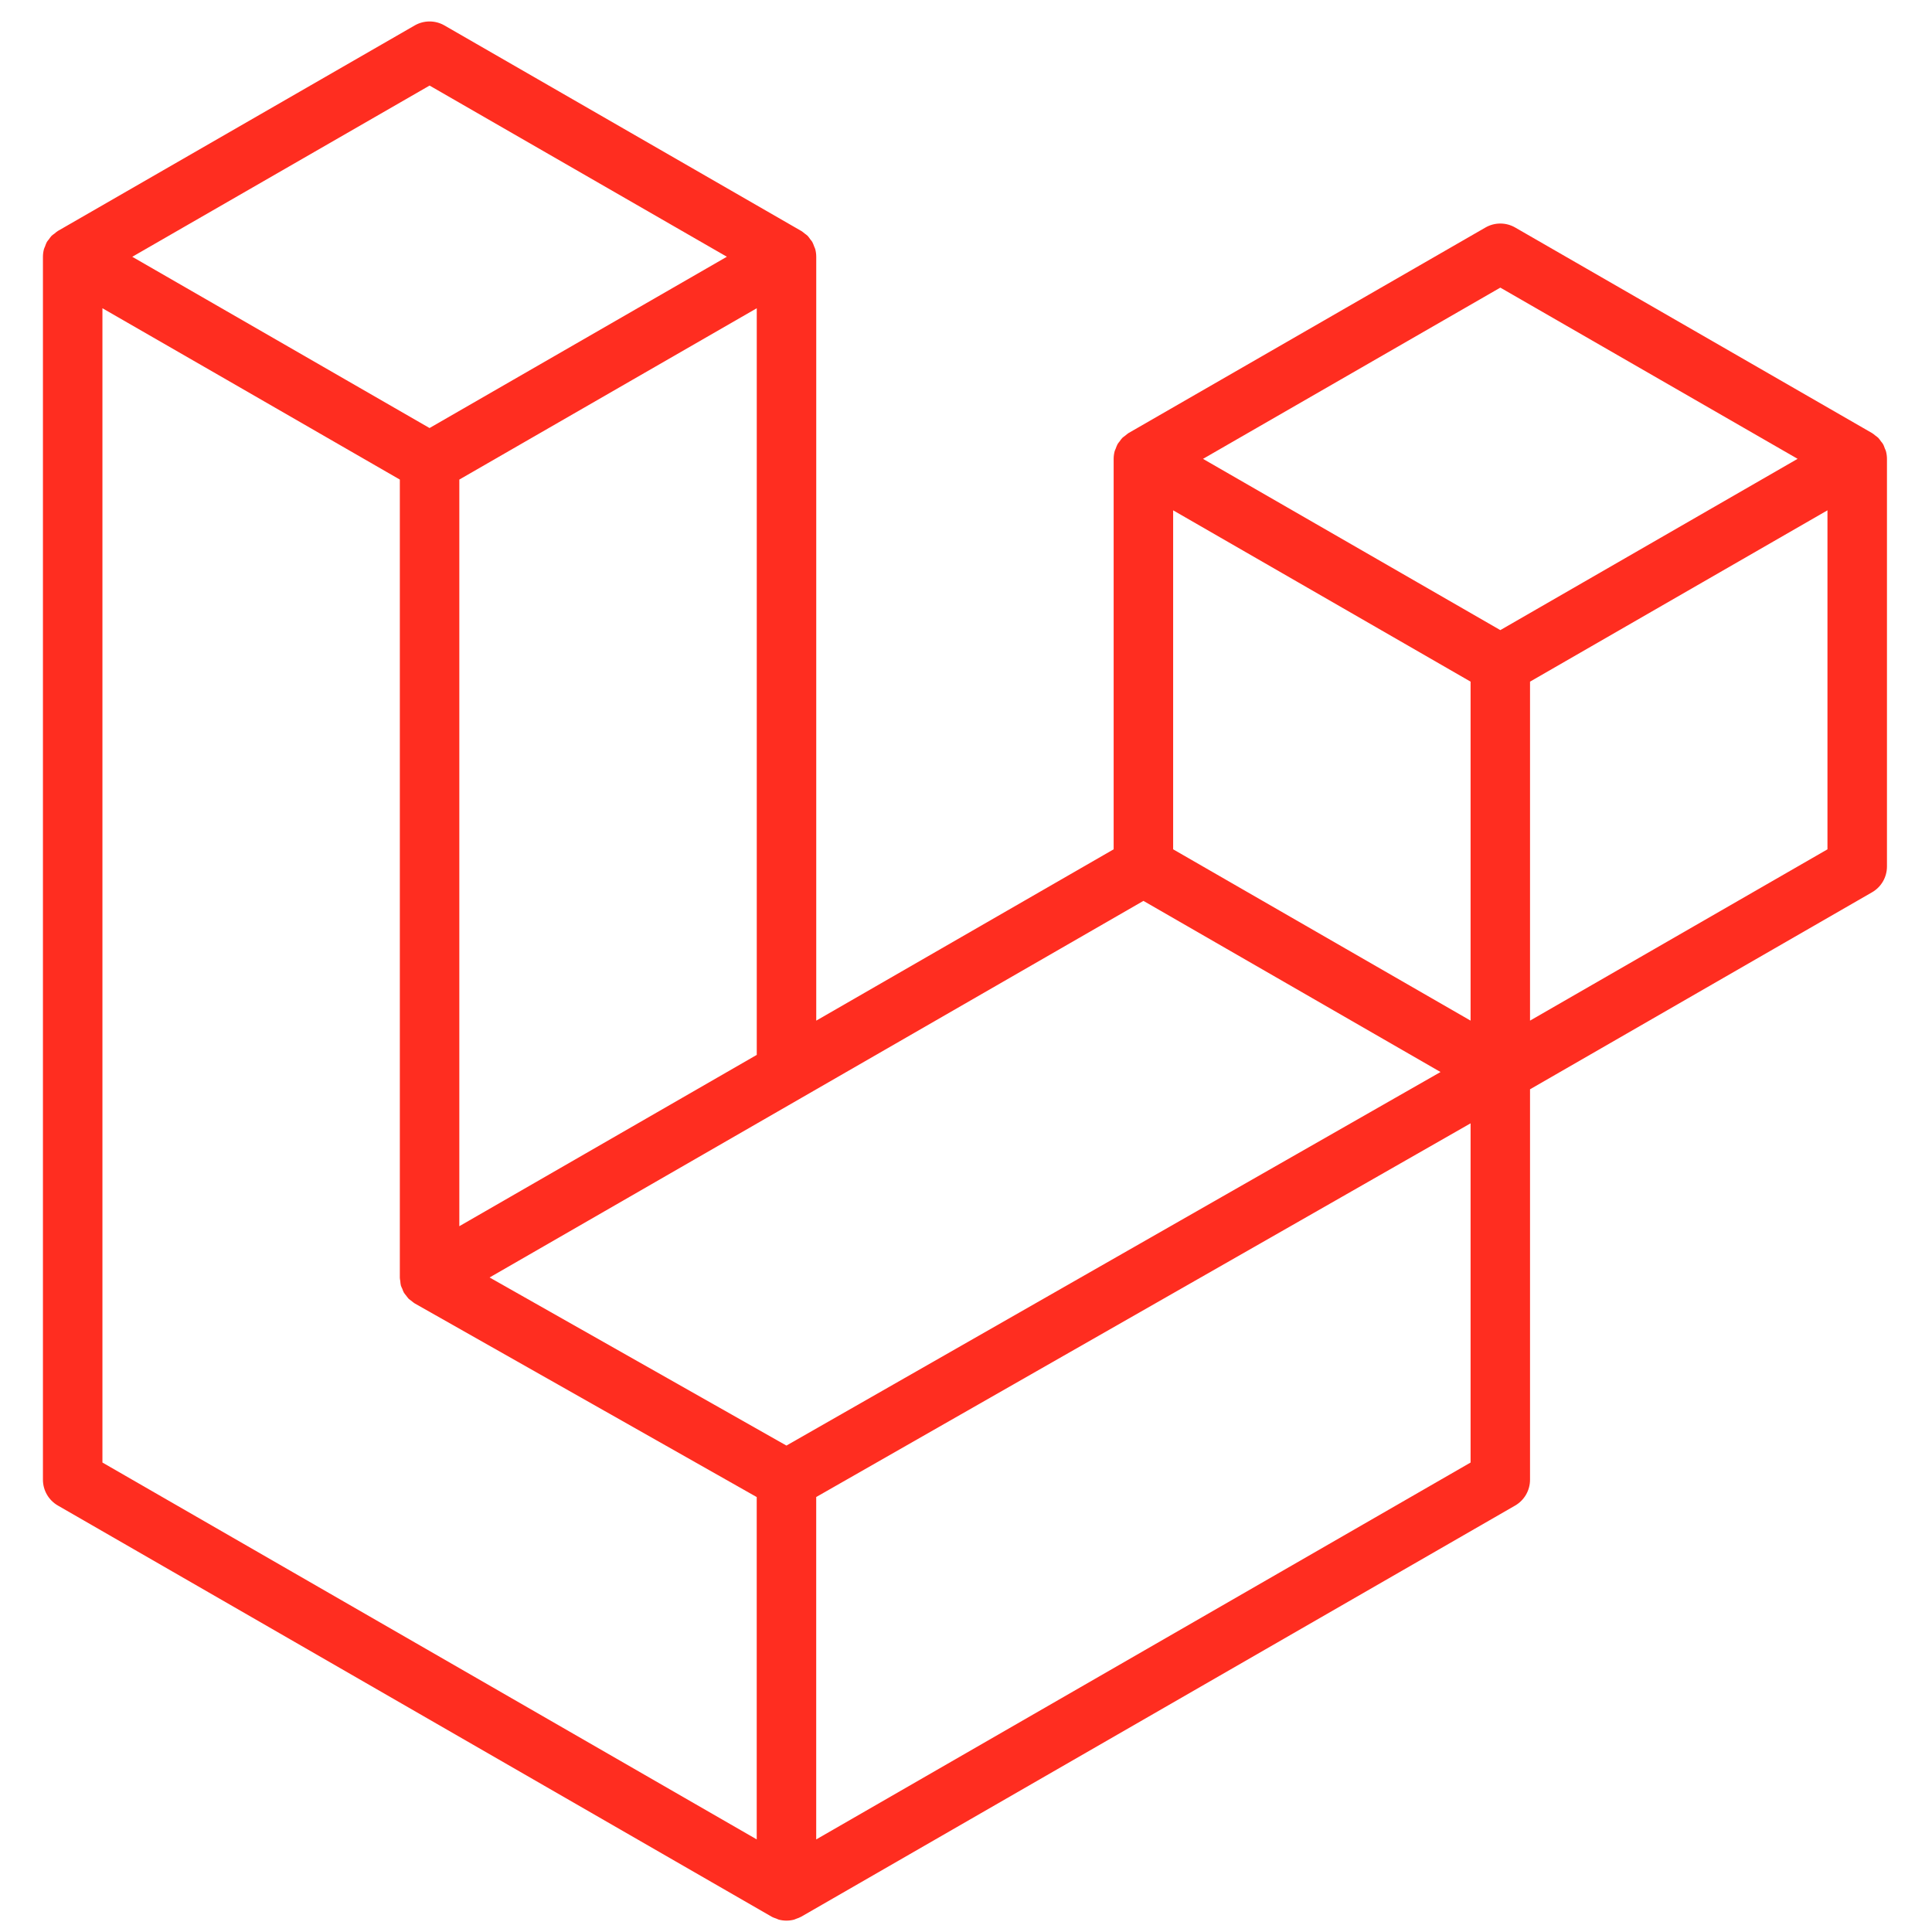
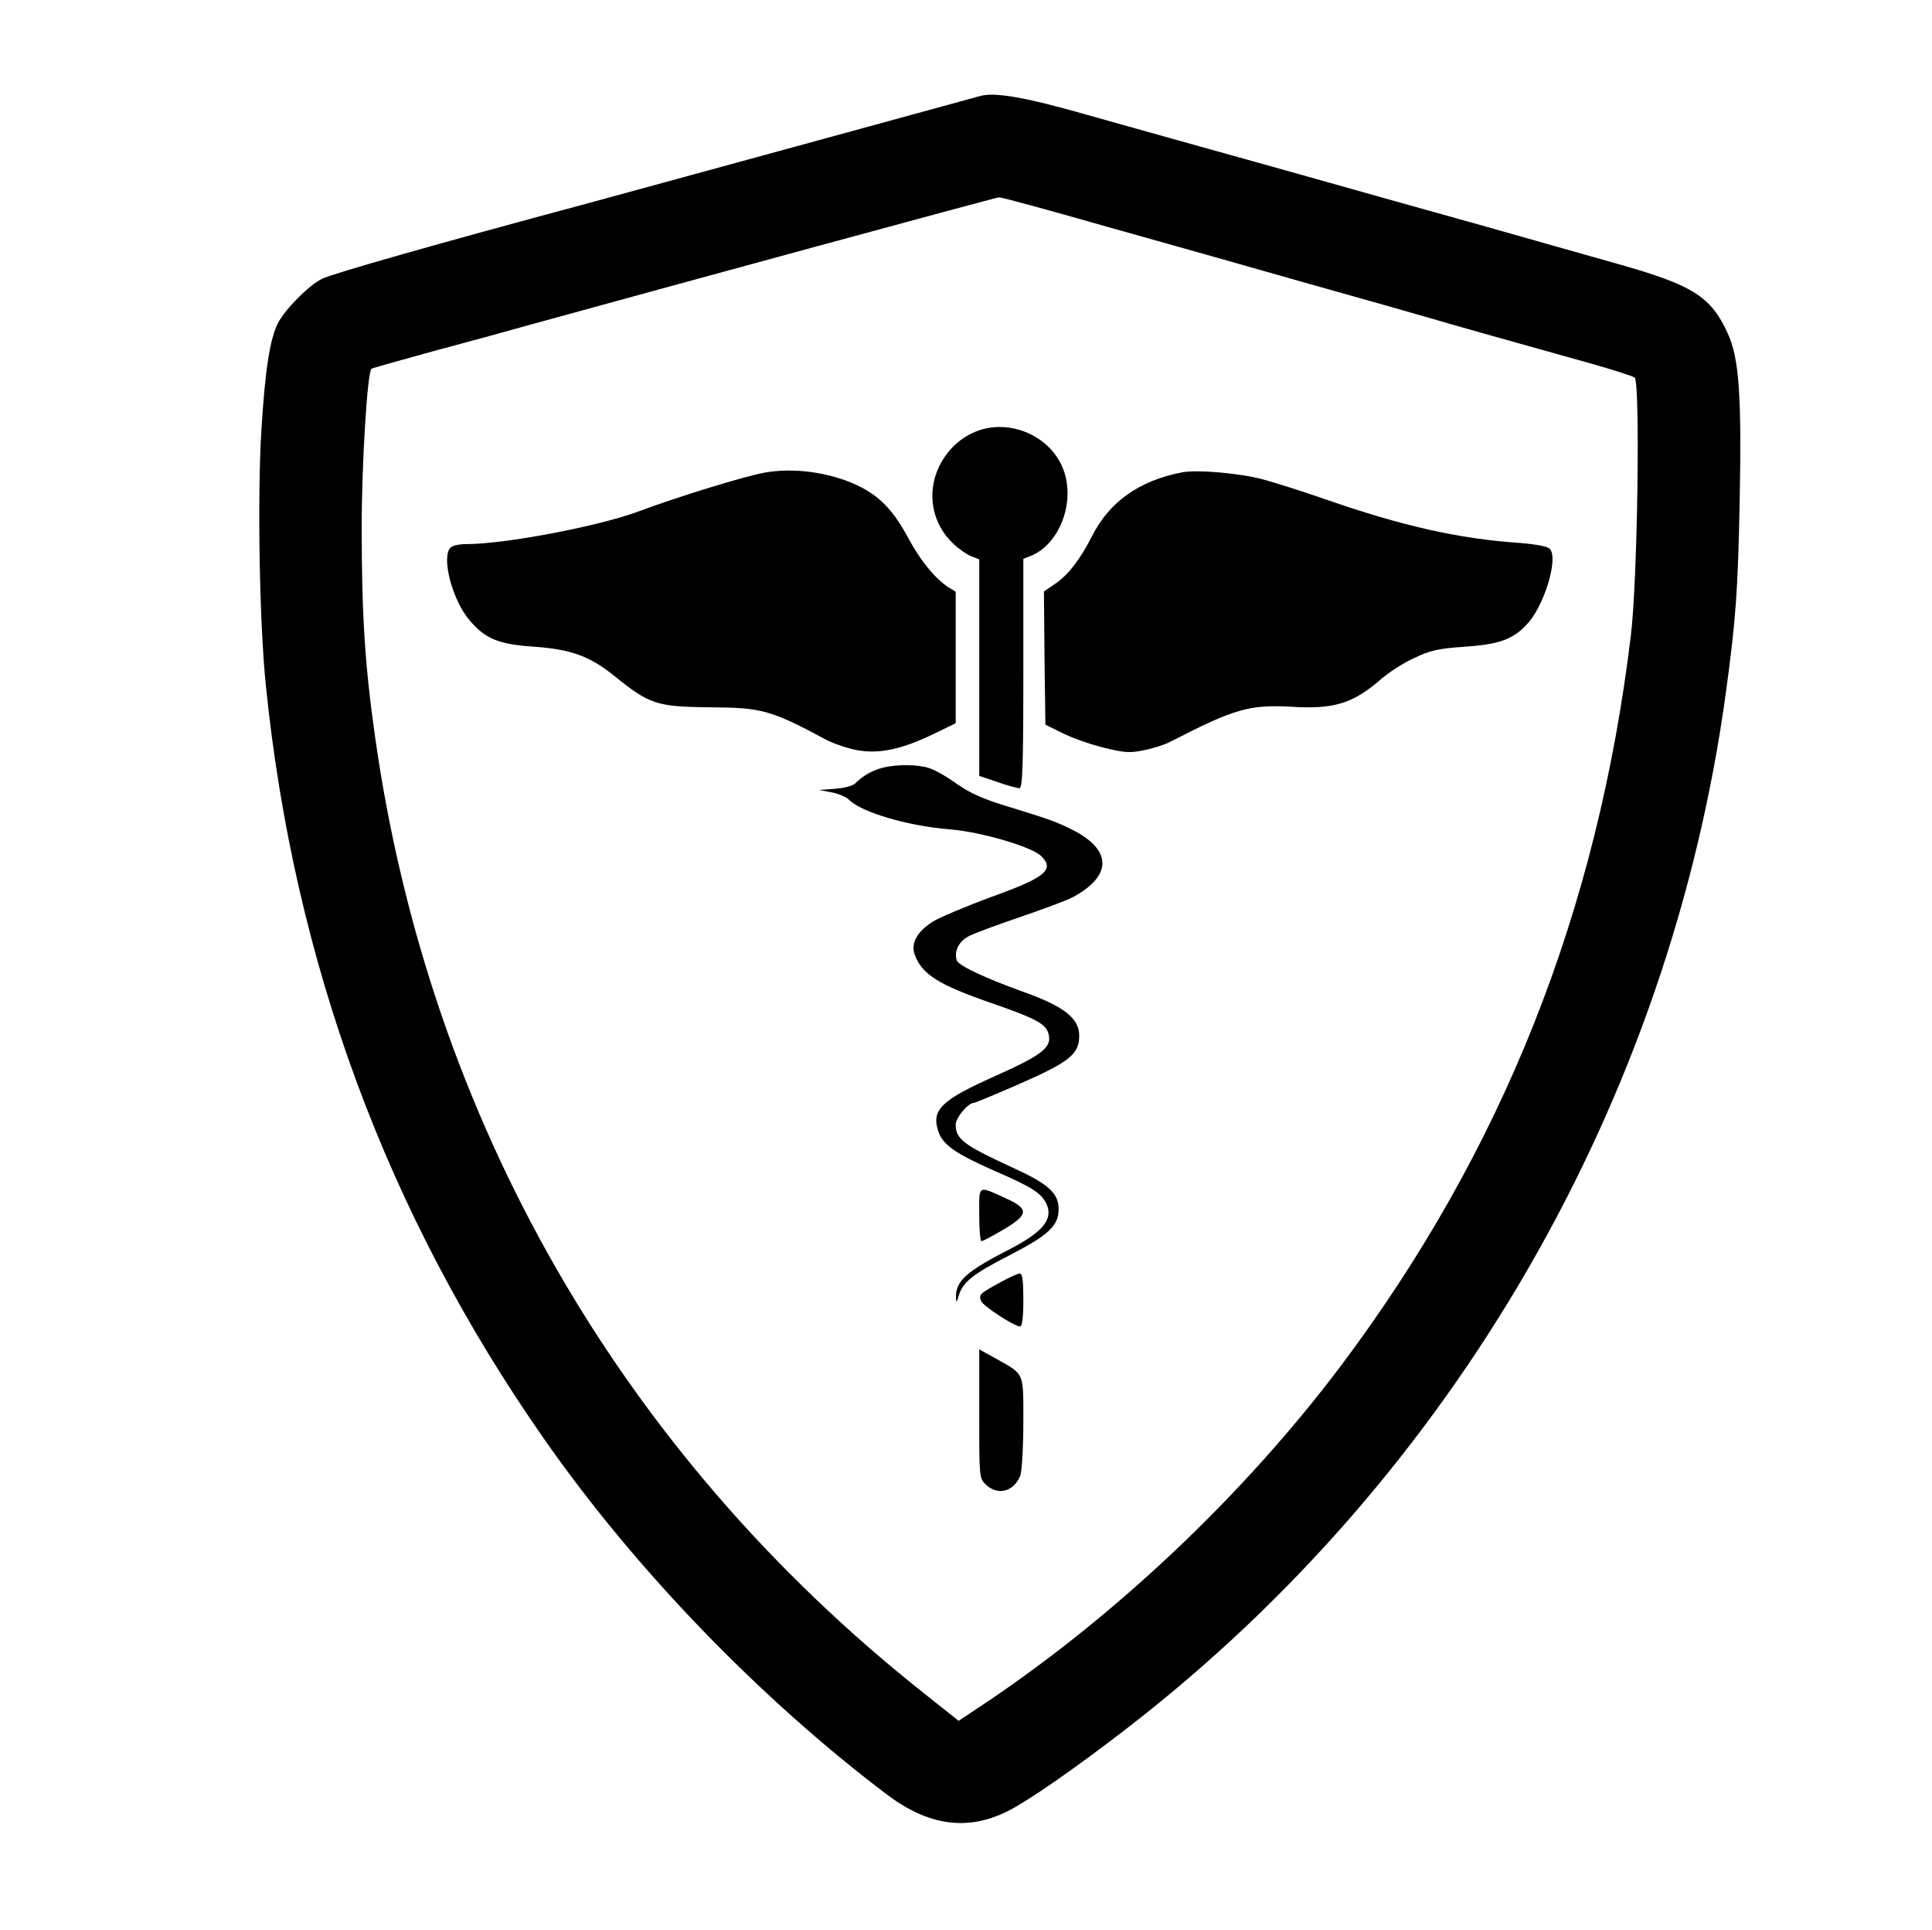
- <svg xmlns="http://www.w3.org/2000/svg" width="166" height="166" viewBox="0 0 166 166" fill="none">
-   <path fill-rule="evenodd" clip-rule="evenodd" d="M162.041 38.759C162.099 38.977 162.129 39.201 162.13 39.426V74.452C162.13 74.902 162.011 75.344 161.786 75.733C161.561 76.122 161.237 76.444 160.847 76.668L131.462 93.594V127.141C131.462 128.054 130.977 128.897 130.186 129.357L68.847 164.683C68.707 164.763 68.554 164.814 68.401 164.868C68.343 164.887 68.289 164.922 68.228 164.938C67.8 165.051 67.349 165.051 66.92 164.938C66.85 164.919 66.786 164.881 66.719 164.855C66.579 164.804 66.432 164.76 66.298 164.683L4.972 129.357C4.583 129.133 4.259 128.81 4.034 128.421C3.808 128.032 3.69 127.591 3.689 127.141L3.689 22.063C3.689 21.834 3.721 21.61 3.779 21.393C3.798 21.32 3.843 21.253 3.868 21.179C3.916 21.045 3.961 20.908 4.031 20.783C4.079 20.7 4.149 20.633 4.206 20.557C4.28 20.454 4.347 20.349 4.433 20.26C4.506 20.186 4.602 20.132 4.685 20.068C4.778 19.992 4.861 19.909 4.966 19.848L35.633 2.185C36.022 1.961 36.462 1.844 36.91 1.844C37.358 1.844 37.798 1.961 38.186 2.185L68.851 19.848H68.857C68.959 19.912 69.045 19.992 69.138 20.065C69.221 20.129 69.313 20.186 69.387 20.257C69.476 20.349 69.54 20.454 69.616 20.557C69.671 20.633 69.744 20.7 69.789 20.783C69.862 20.911 69.904 21.045 69.955 21.179C69.98 21.253 70.025 21.32 70.044 21.396C70.103 21.614 70.133 21.838 70.133 22.063V87.694L95.686 72.974V39.423C95.686 39.2 95.718 38.973 95.775 38.759C95.798 38.683 95.839 38.615 95.865 38.542C95.916 38.408 95.96 38.271 96.031 38.146C96.079 38.063 96.149 37.996 96.203 37.92C96.279 37.818 96.343 37.712 96.433 37.623C96.506 37.549 96.599 37.495 96.681 37.431C96.777 37.355 96.86 37.272 96.962 37.211L127.633 19.548C128.021 19.324 128.461 19.206 128.91 19.206C129.358 19.206 129.798 19.324 130.186 19.548L160.85 37.211C160.959 37.275 161.042 37.355 161.137 37.428C161.217 37.492 161.31 37.549 161.383 37.62C161.473 37.712 161.536 37.818 161.613 37.92C161.67 37.996 161.741 38.063 161.785 38.146C161.859 38.271 161.9 38.408 161.951 38.542C161.98 38.615 162.021 38.683 162.041 38.759ZM157.018 72.974V43.848L146.287 50.028L131.462 58.568V87.694L157.021 72.974H157.018ZM126.354 125.663V96.518L111.771 104.85L70.13 128.626V158.046L126.354 125.663ZM8.801 26.485V125.663L65.018 158.043V128.629L35.649 112L35.64 111.994L35.627 111.988C35.528 111.93 35.445 111.847 35.353 111.777C35.273 111.713 35.18 111.662 35.11 111.592L35.104 111.582C35.021 111.502 34.963 111.403 34.893 111.314C34.829 111.228 34.753 111.154 34.702 111.065L34.699 111.055C34.641 110.96 34.606 110.845 34.565 110.736C34.523 110.64 34.469 110.551 34.443 110.449C34.411 110.328 34.405 110.197 34.392 110.072C34.379 109.976 34.354 109.881 34.354 109.785V109.778V41.205L19.532 32.662L8.801 26.485ZM36.913 7.35L11.364 22.063L36.907 36.777L62.453 22.06L36.907 7.35H36.913ZM50.2 99.174L65.022 90.637V26.485L54.291 32.665L39.466 41.205V105.357L50.2 99.174ZM128.91 24.713L103.363 39.426L128.91 54.14L154.453 39.423L128.91 24.713ZM126.354 58.568L111.529 50.028L100.798 43.848V72.974L115.619 81.511L126.354 87.694V58.568ZM67.571 124.205L105.042 102.803L123.772 92.109L98.245 77.405L68.854 94.334L42.066 109.762L67.571 124.205Z" fill="#FF2D20" />
+ <svg xmlns="http://www.w3.org/2000/svg" version="1.0" width="657pt" height="656pt" viewBox="0 0 657 656" preserveAspectRatio="xMidYMid meet">
+   <g transform="translate(0,656) scale(0.1,-0.1)" fill="#000000" stroke="none">
+     <path d="M3335 6234 c-11 -3 -292 -80 -625 -171 -333 -91 -652 -178 -710 -194 -504 -135 -872 -240 -905 -257 -46 -23 -125 -103 -150 -151 -27 -54 -43 -155 -56 -361 -14 -229 -7 -655 15 -870 96 -944 412 -1799 948 -2565 308 -441 733 -881 1166 -1208 139 -104 270 -123 405 -57 70 34 237 150 415 288 1106 856 1842 2131 2031 3517 34 248 41 347 47 650 7 359 -2 487 -40 570 -57 127 -120 166 -376 238 -107 30 -307 87 -445 126 -137 38 -450 126 -695 195 -245 68 -544 152 -665 186 -206 59 -310 77 -360 64z m412 -440 c186 -52 505 -142 708 -200 204 -57 393 -111 420 -119 52 -16 306 -87 535 -151 74 -21 141 -42 149 -48 19 -15 10 -688 -13 -876 -113 -940 -437 -1753 -987 -2485 -327 -434 -759 -844 -1206 -1144 l-93 -62 -122 97 c-1027 815 -1678 1950 -1862 3245 -35 246 -46 417 -46 715 0 216 19 526 33 540 1 2 95 28 207 59 113 30 255 69 315 86 479 132 1602 438 1612 438 7 1 165 -42 350 -95z" />
+     <path d="M3327 5096 c-59 -22 -103 -62 -133 -121 -44 -92 -25 -195 48 -264 18 -17 45 -36 60 -42 l28 -11 0 -368 0 -368 62 -21 c34 -12 68 -21 75 -21 10 0 13 76 13 390 l0 390 23 9 c104 40 159 195 108 307 -47 104 -176 158 -284 120z" />
+     <path d="M2600 4953 c-68 -12 -298 -83 -426 -131 -136 -51 -456 -112 -589 -112 -23 0 -46 -5 -53 -12 -32 -32 6 -179 65 -247 54 -64 99 -82 222 -90 122 -9 186 -32 266 -96 125 -101 146 -108 335 -110 171 -1 203 -10 391 -111 25 -13 73 -29 106 -35 75 -13 152 4 261 57 l72 35 0 223 0 224 -26 16 c-46 31 -94 90 -135 166 -51 95 -98 144 -174 180 -94 44 -215 61 -315 43z" />
+     <path d="M4020 4954 c-146 -28 -247 -100 -306 -216 -40 -79 -82 -134 -126 -163 l-38 -26 2 -226 3 -227 59 -29 c32 -16 94 -38 139 -49 69 -17 88 -19 136 -9 31 6 72 19 91 29 217 112 269 127 412 119 146 -9 210 11 308 97 25 21 74 53 110 69 54 26 82 32 170 38 116 8 164 24 212 76 58 60 108 222 79 256 -7 9 -44 16 -103 21 -208 14 -401 58 -663 149 -71 25 -166 55 -210 67 -78 21 -224 34 -275 24z" />
+     <path d="M3003 3950 c-34 -8 -70 -28 -95 -54 -9 -8 -39 -16 -69 -18 l-54 -4 43 -8 c24 -5 51 -16 60 -26 42 -42 201 -89 344 -100 106 -9 277 -59 309 -91 46 -46 15 -72 -168 -138 -87 -32 -177 -70 -200 -84 -55 -35 -77 -75 -62 -114 25 -66 80 -101 259 -163 156 -54 188 -72 196 -107 11 -44 -22 -70 -176 -139 -189 -84 -224 -117 -199 -191 15 -45 57 -75 191 -134 127 -55 158 -75 176 -111 25 -52 -10 -96 -122 -154 -152 -78 -187 -110 -185 -167 1 -18 2 -17 9 7 14 47 48 74 173 138 134 69 167 101 167 157 0 53 -34 85 -150 138 -176 81 -200 100 -200 150 0 22 42 73 61 73 5 0 76 30 159 66 168 74 200 100 200 163 0 59 -53 100 -191 149 -123 44 -218 88 -225 106 -11 29 6 65 39 82 17 10 97 39 176 66 79 27 160 57 180 68 134 72 133 161 -3 229 -54 27 -79 36 -216 78 -84 25 -131 46 -175 77 -33 24 -75 48 -94 54 -38 13 -109 14 -158 2z" />
+     <path d="M3330 2431 c0 -50 3 -91 8 -91 4 0 36 17 72 38 87 51 90 71 16 105 -103 47 -96 51 -96 -52z" />
+     <path d="M3400 2199 c-68 -37 -72 -41 -64 -62 6 -17 113 -87 133 -87 7 0 11 30 11 90 0 65 -3 90 -12 90 -7 0 -38 -14 -68 -31z" />
+     <path d="M3330 1753 c0 -217 0 -220 23 -241 41 -39 96 -23 117 32 5 15 10 96 10 180 0 173 5 161 -92 216 l-58 32 0 -219z" />
+   </g>
</svg>
